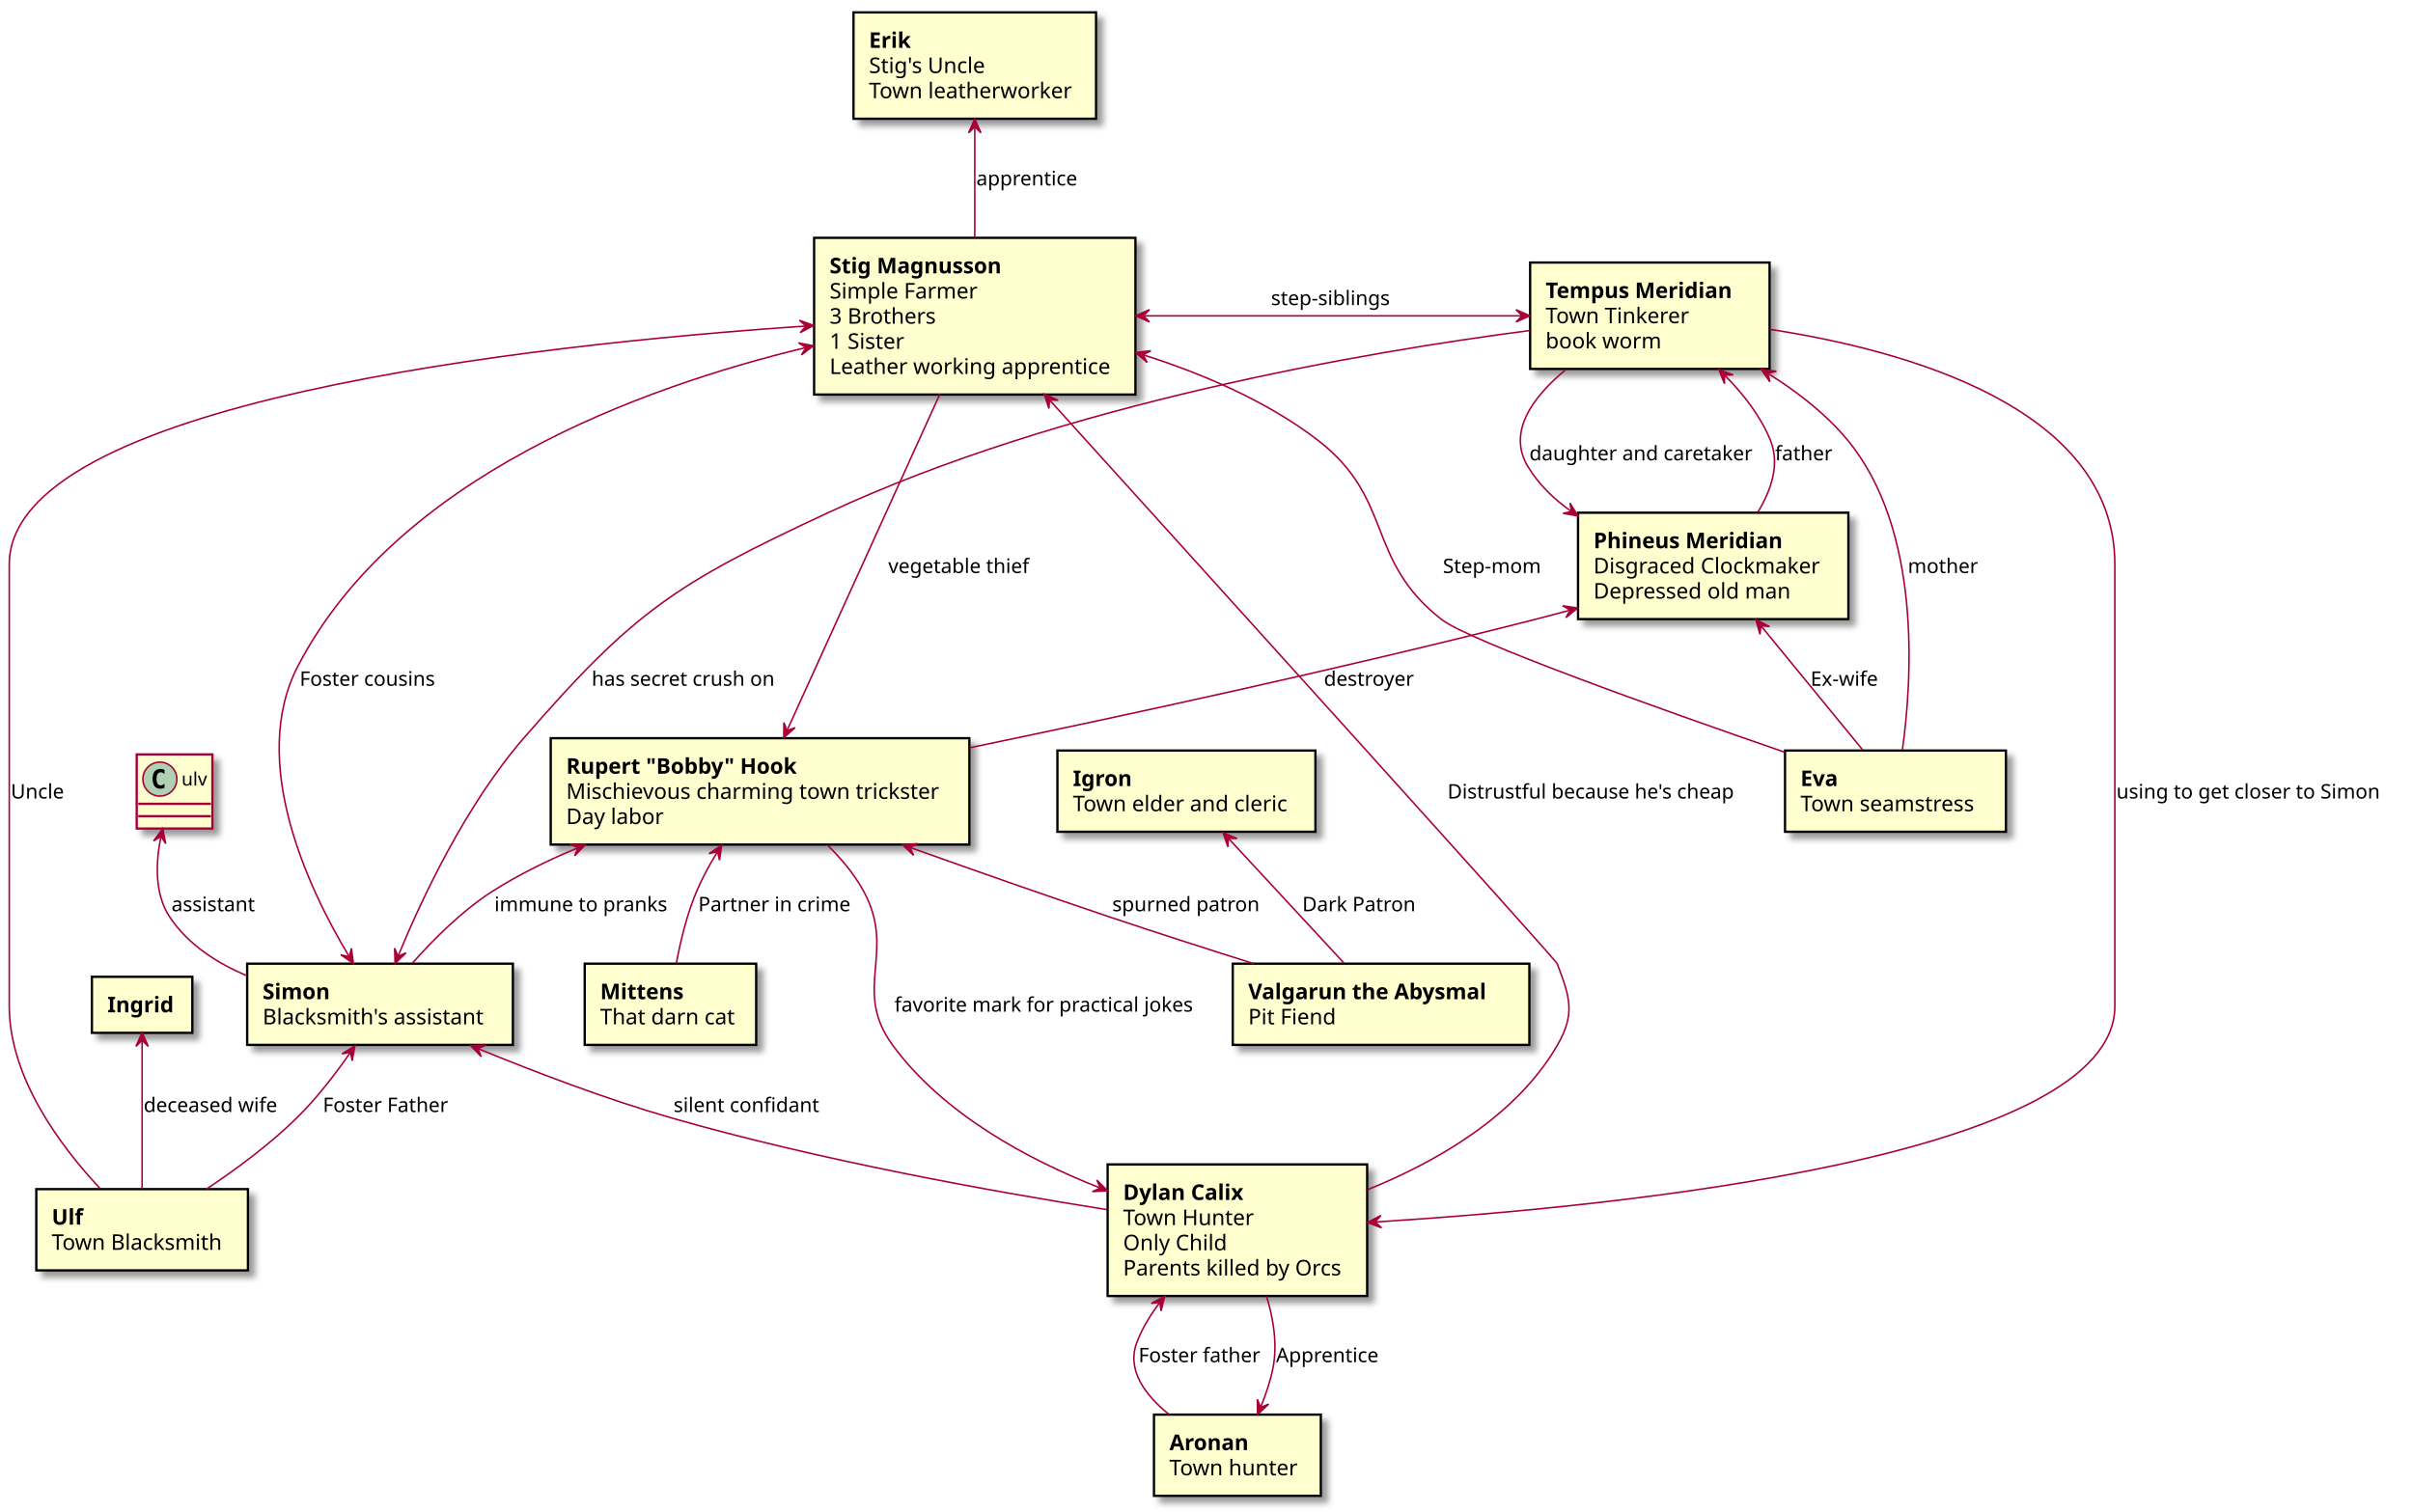
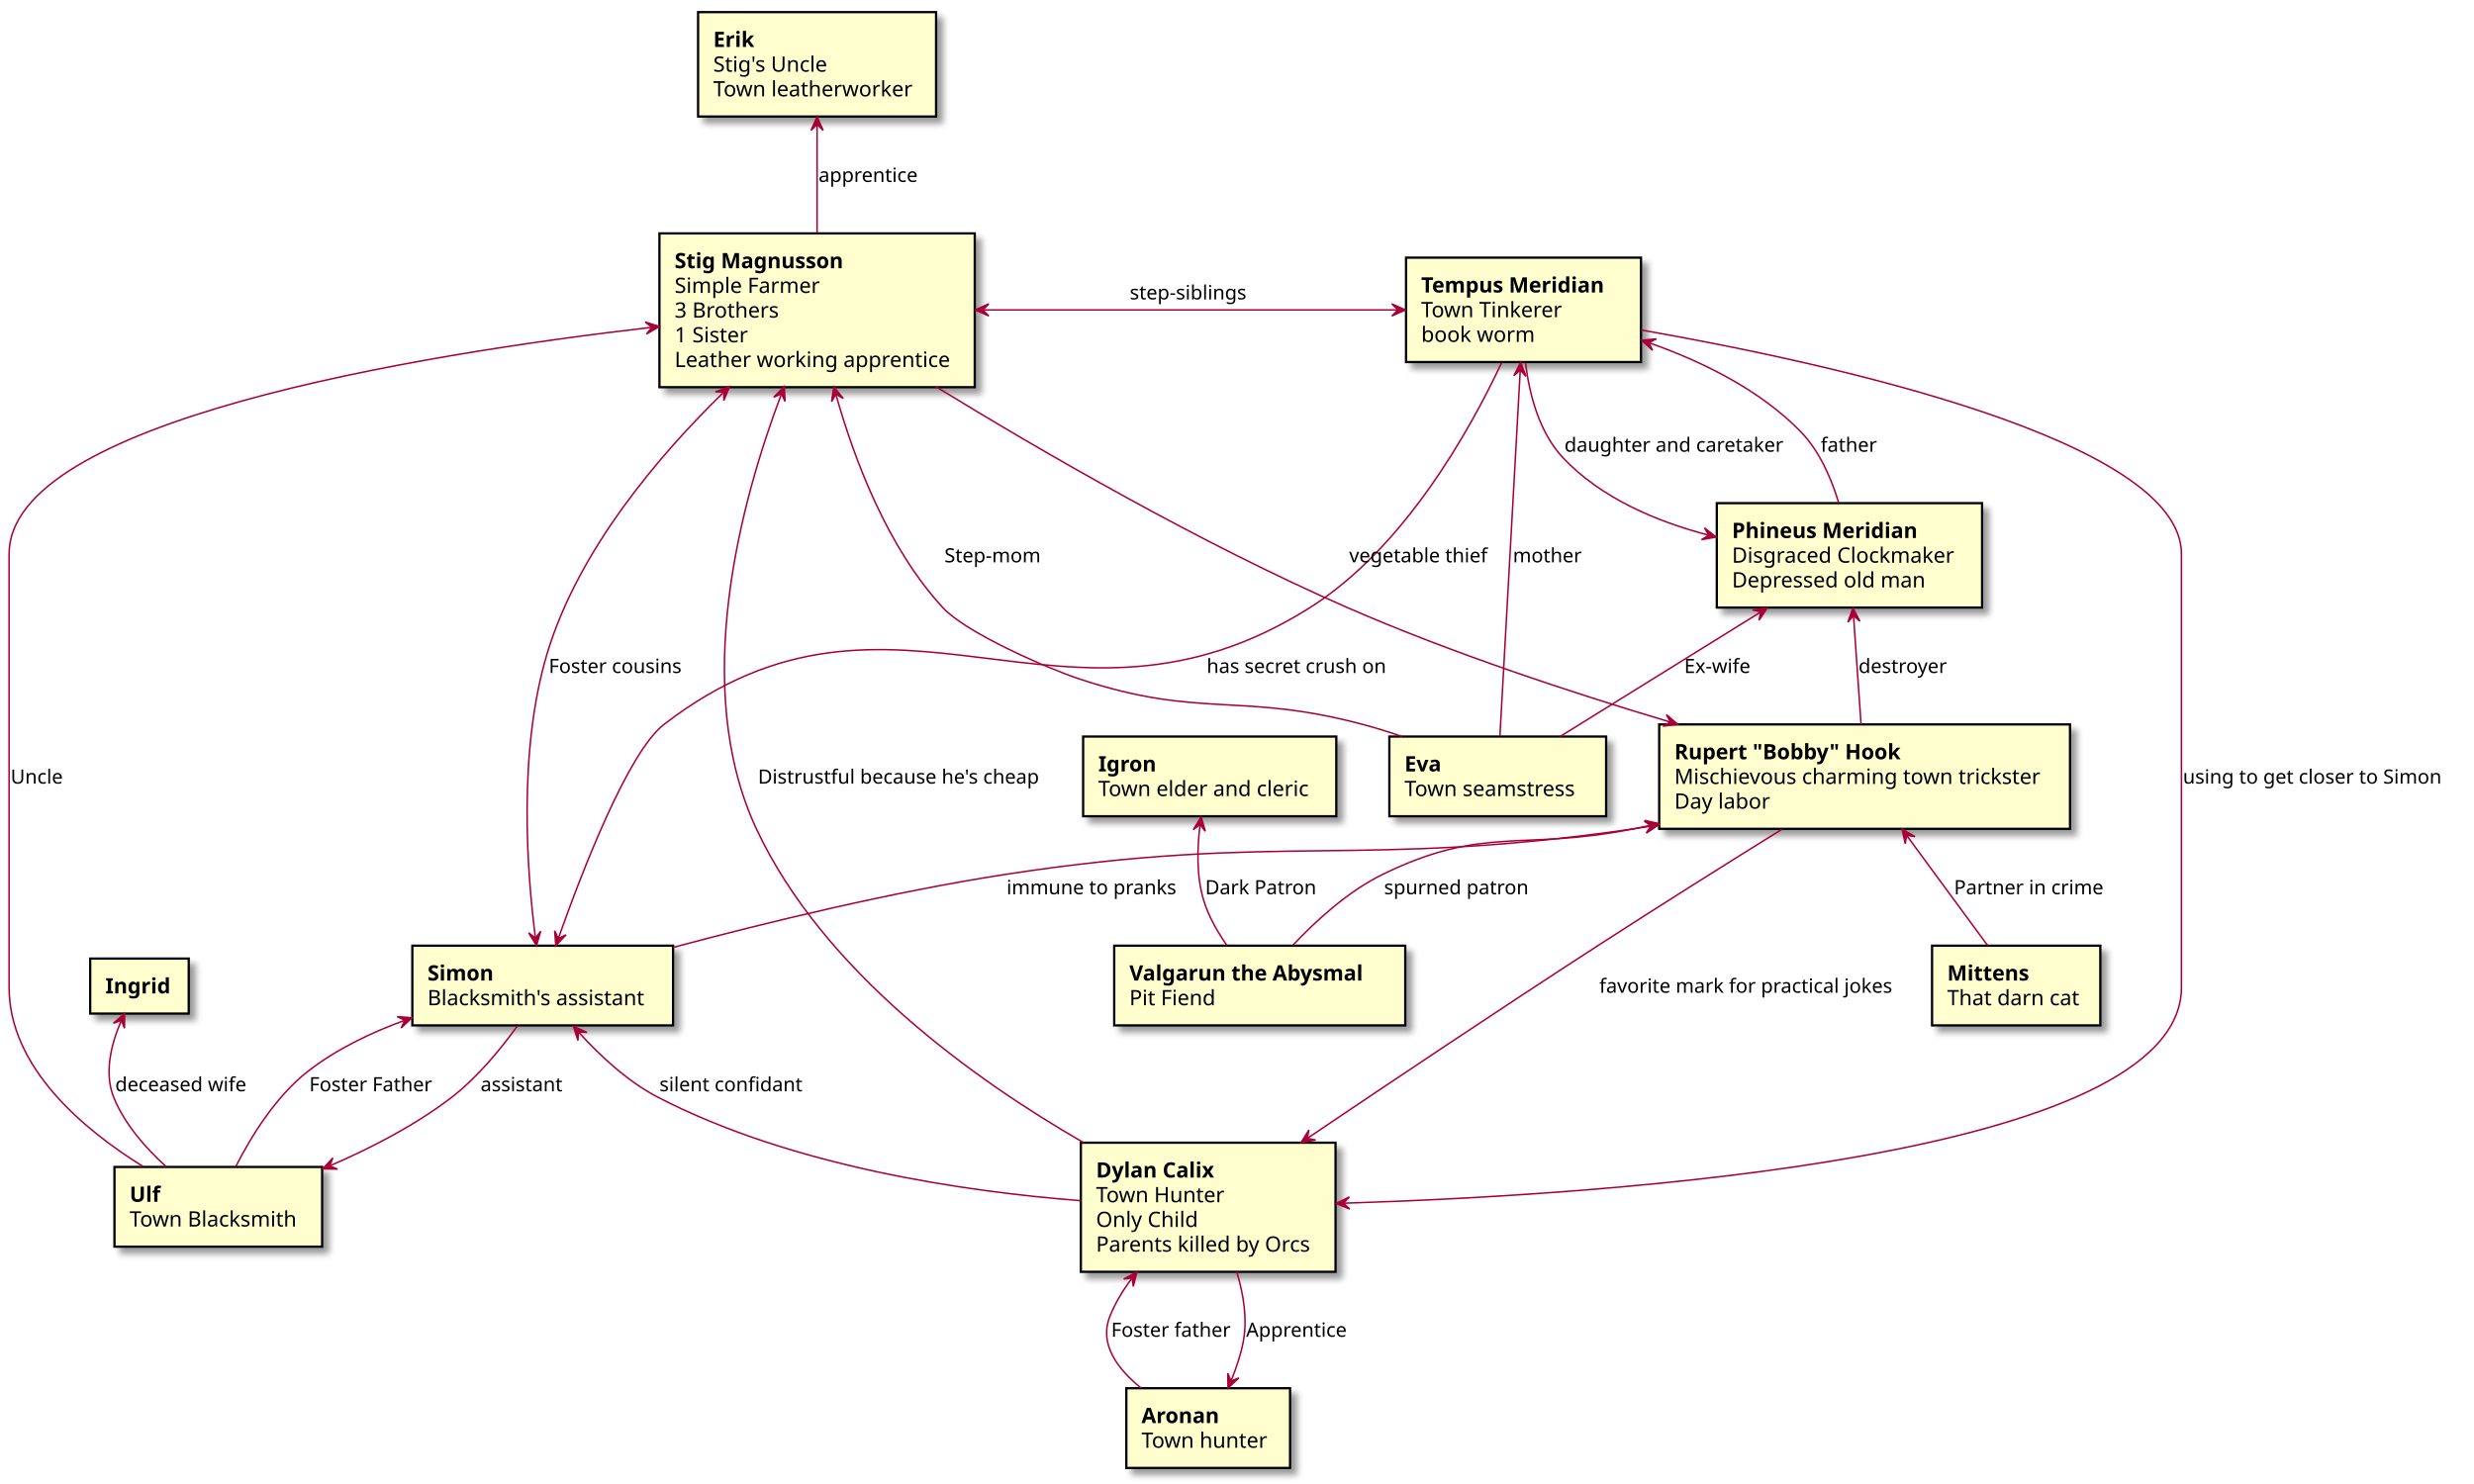
- <svg xmlns="http://www.w3.org/2000/svg" contentScriptType="application/ecmascript" contentStyleType="text/css" height="979px" preserveAspectRatio="none" style="width:1562px;height:979px;" version="1.1" viewBox="0 0 1562 979" width="1562px" zoomAndPan="magnify">
+ <svg xmlns="http://www.w3.org/2000/svg" contentScriptType="application/ecmascript" contentStyleType="text/css" height="979px" preserveAspectRatio="none" style="width:1632px;height:979px;" version="1.1" viewBox="0 0 1632 979" width="1632px" zoomAndPan="magnify">
  <defs>
-     <filter height="300%" id="f1grgkaiyxh1zf" width="300%" x="-1" y="-1">
+     <filter height="300%" id="f19bdcbiy6dqqt" width="300%" x="-1" y="-1">
      <feGaussianBlur result="blurOut" stdDeviation="2.0" />
      <feColorMatrix in="blurOut" result="blurOut2" type="matrix" values="0 0 0 0 0 0 0 0 0 0 0 0 0 0 0 0 0 0 .4 0" />
      <feOffset dx="4.0" dy="4.0" in="blurOut2" result="blurOut3" />
      <feBlend in="SourceGraphic" in2="blurOut3" mode="normal" />
    </filter>
  </defs>
  <g>
-     <rect fill="#FEFECE" filter="url(#f1grgkaiyxh1zf)" height="101.484" style="stroke: #000000; stroke-width: 1.5;" width="208" x="527" y="154" />
-     <text fill="#000000" font-family="sans-serif" font-size="14" font-weight="bold" lengthAdjust="spacingAndGlyphs" textLength="125" x="537" y="176.995">Stig Magnusson</text>
-     <text fill="#000000" font-family="sans-serif" font-size="14" lengthAdjust="spacingAndGlyphs" textLength="98" x="537" y="193.292">Simple Farmer</text>
-     <text fill="#000000" font-family="sans-serif" font-size="14" lengthAdjust="spacingAndGlyphs" textLength="73" x="537" y="209.589">3 Brothers</text>
-     <text fill="#000000" font-family="sans-serif" font-size="14" lengthAdjust="spacingAndGlyphs" textLength="52" x="537" y="225.886">1 Sister</text>
-     <text fill="#000000" font-family="sans-serif" font-size="14" lengthAdjust="spacingAndGlyphs" textLength="188" x="537" y="242.183">Leather working apprentice</text>
-     <rect fill="#FEFECE" filter="url(#f1grgkaiyxh1zf)" height="68.891" style="stroke: #000000; stroke-width: 1.5;" width="157" x="552.5" y="8" />
-     <text fill="#000000" font-family="sans-serif" font-size="14" font-weight="bold" lengthAdjust="spacingAndGlyphs" textLength="29" x="562.5" y="30.995">Erik</text>
-     <text fill="#000000" font-family="sans-serif" font-size="14" lengthAdjust="spacingAndGlyphs" textLength="80" x="562.5" y="47.292">Stig's Uncle</text>
-     <text fill="#000000" font-family="sans-serif" font-size="14" lengthAdjust="spacingAndGlyphs" textLength="137" x="562.5" y="63.589">Town leatherworker</text>
-     <rect fill="#FEFECE" filter="url(#f1grgkaiyxh1zf)" height="68.891" style="stroke: #000000; stroke-width: 1.5;" width="155" x="990.5" y="170" />
-     <text fill="#000000" font-family="sans-serif" font-size="14" font-weight="bold" lengthAdjust="spacingAndGlyphs" textLength="135" x="1000.5" y="192.995">Tempus Meridian</text>
-     <text fill="#000000" font-family="sans-serif" font-size="14" lengthAdjust="spacingAndGlyphs" textLength="99" x="1000.5" y="209.292">Town Tinkerer</text>
-     <text fill="#000000" font-family="sans-serif" font-size="14" lengthAdjust="spacingAndGlyphs" textLength="77" x="1000.5" y="225.589">book worm</text>
-     <rect fill="#FEFECE" filter="url(#f1grgkaiyxh1zf)" height="68.891" style="stroke: #000000; stroke-width: 1.5;" width="175" x="1021.5" y="332" />
-     <text fill="#000000" font-family="sans-serif" font-size="14" font-weight="bold" lengthAdjust="spacingAndGlyphs" textLength="135" x="1031.5" y="354.995">Phineus Meridian</text>
-     <text fill="#000000" font-family="sans-serif" font-size="14" lengthAdjust="spacingAndGlyphs" textLength="155" x="1031.5" y="371.292">Disgraced Clockmaker</text>
-     <text fill="#000000" font-family="sans-serif" font-size="14" lengthAdjust="spacingAndGlyphs" textLength="136" x="1031.5" y="387.589">Depressed old man</text>
-     <rect fill="#FEFECE" filter="url(#f1grgkaiyxh1zf)" height="52.594" style="stroke: #000000; stroke-width: 1.5;" width="143" x="1155.5" y="486" />
-     <text fill="#000000" font-family="sans-serif" font-size="14" font-weight="bold" lengthAdjust="spacingAndGlyphs" textLength="27" x="1165.5" y="508.995">Eva</text>
-     <text fill="#000000" font-family="sans-serif" font-size="14" lengthAdjust="spacingAndGlyphs" textLength="123" x="1165.5" y="525.292">Town seamstress</text>
-     <rect fill="#FEFECE" filter="url(#f1grgkaiyxh1zf)" height="85.188" style="stroke: #000000; stroke-width: 1.5;" width="168" x="717" y="754" />
-     <text fill="#000000" font-family="sans-serif" font-size="14" font-weight="bold" lengthAdjust="spacingAndGlyphs" textLength="85" x="727" y="776.995">Dylan Calix</text>
-     <text fill="#000000" font-family="sans-serif" font-size="14" lengthAdjust="spacingAndGlyphs" textLength="89" x="727" y="793.292">Town Hunter</text>
-     <text fill="#000000" font-family="sans-serif" font-size="14" lengthAdjust="spacingAndGlyphs" textLength="68" x="727" y="809.589">Only Child</text>
-     <text fill="#000000" font-family="sans-serif" font-size="14" lengthAdjust="spacingAndGlyphs" textLength="148" x="727" y="825.886">Parents killed by Orcs</text>
-     <rect fill="#FEFECE" filter="url(#f1grgkaiyxh1zf)" height="52.594" style="stroke: #000000; stroke-width: 1.5;" width="108" x="747" y="916" />
-     <text fill="#000000" font-family="sans-serif" font-size="14" font-weight="bold" lengthAdjust="spacingAndGlyphs" textLength="57" x="757" y="938.995">Aronan</text>
-     <text fill="#000000" font-family="sans-serif" font-size="14" lengthAdjust="spacingAndGlyphs" textLength="88" x="757" y="955.292">Town hunter</text>
-     <rect fill="#FEFECE" filter="url(#f1grgkaiyxh1zf)" height="52.594" style="stroke: #000000; stroke-width: 1.5;" width="172" x="160" y="624" />
-     <text fill="#000000" font-family="sans-serif" font-size="14" font-weight="bold" lengthAdjust="spacingAndGlyphs" textLength="48" x="170" y="646.995">Simon</text>
-     <text fill="#000000" font-family="sans-serif" font-size="14" lengthAdjust="spacingAndGlyphs" textLength="152" x="170" y="663.292">Blacksmith's assistant</text>
-     <rect fill="#FEFECE" filter="url(#f1grgkaiyxh1zf)" height="52.594" style="stroke: #000000; stroke-width: 1.5;" width="137" x="23.5" y="770" />
-     <text fill="#000000" font-family="sans-serif" font-size="14" font-weight="bold" lengthAdjust="spacingAndGlyphs" textLength="21" x="33.5" y="792.995">Ulf</text>
-     <text fill="#000000" font-family="sans-serif" font-size="14" lengthAdjust="spacingAndGlyphs" textLength="117" x="33.5" y="809.292">Town Blacksmith</text>
-     <rect fill="#FEFECE" filter="url(#f1grgkaiyxh1zf)" height="68.891" style="stroke: #000000; stroke-width: 1.5;" width="271" x="356.5" y="478" />
-     <text fill="#000000" font-family="sans-serif" font-size="14" font-weight="bold" lengthAdjust="spacingAndGlyphs" textLength="166" x="366.5" y="500.995">Rupert "Bobby" Hook</text>
-     <text fill="#000000" font-family="sans-serif" font-size="14" lengthAdjust="spacingAndGlyphs" textLength="251" x="366.5" y="517.292">Mischievous charming town trickster</text>
-     <text fill="#000000" font-family="sans-serif" font-size="14" lengthAdjust="spacingAndGlyphs" textLength="64" x="366.5" y="533.589">Day labor</text>
-     <rect fill="#FEFECE" filter="url(#f1grgkaiyxh1zf)" height="52.594" style="stroke: #000000; stroke-width: 1.5;" width="111" x="378.5" y="624" />
-     <text fill="#000000" font-family="sans-serif" font-size="14" font-weight="bold" lengthAdjust="spacingAndGlyphs" textLength="58" x="388.5" y="646.995">Mittens</text>
-     <text fill="#000000" font-family="sans-serif" font-size="14" lengthAdjust="spacingAndGlyphs" textLength="91" x="388.5" y="663.292">That darn cat</text>
-     <rect fill="#FEFECE" filter="url(#f1grgkaiyxh1zf)" height="52.594" style="stroke: #000000; stroke-width: 1.5;" width="167" x="684.5" y="486" />
-     <text fill="#000000" font-family="sans-serif" font-size="14" font-weight="bold" lengthAdjust="spacingAndGlyphs" textLength="41" x="694.5" y="508.995">Igron</text>
-     <text fill="#000000" font-family="sans-serif" font-size="14" lengthAdjust="spacingAndGlyphs" textLength="147" x="694.5" y="525.292">Town elder and cleric</text>
-     <rect fill="#FEFECE" filter="url(#f1grgkaiyxh1zf)" height="36.297" style="stroke: #000000; stroke-width: 1.5;" width="65" x="59.5" y="632.5" />
+     <rect fill="#FEFECE" filter="url(#f19bdcbiy6dqqt)" height="101.484" style="stroke: #000000; stroke-width: 1.5;" width="208" x="435" y="154" />
+     <text fill="#000000" font-family="sans-serif" font-size="14" font-weight="bold" lengthAdjust="spacingAndGlyphs" textLength="125" x="445" y="176.995">Stig Magnusson</text>
+     <text fill="#000000" font-family="sans-serif" font-size="14" lengthAdjust="spacingAndGlyphs" textLength="98" x="445" y="193.292">Simple Farmer</text>
+     <text fill="#000000" font-family="sans-serif" font-size="14" lengthAdjust="spacingAndGlyphs" textLength="73" x="445" y="209.589">3 Brothers</text>
+     <text fill="#000000" font-family="sans-serif" font-size="14" lengthAdjust="spacingAndGlyphs" textLength="52" x="445" y="225.886">1 Sister</text>
+     <text fill="#000000" font-family="sans-serif" font-size="14" lengthAdjust="spacingAndGlyphs" textLength="188" x="445" y="242.183">Leather working apprentice</text>
+     <rect fill="#FEFECE" filter="url(#f19bdcbiy6dqqt)" height="68.891" style="stroke: #000000; stroke-width: 1.5;" width="157" x="460.5" y="8" />
+     <text fill="#000000" font-family="sans-serif" font-size="14" font-weight="bold" lengthAdjust="spacingAndGlyphs" textLength="29" x="470.5" y="30.995">Erik</text>
+     <text fill="#000000" font-family="sans-serif" font-size="14" lengthAdjust="spacingAndGlyphs" textLength="80" x="470.5" y="47.292">Stig's Uncle</text>
+     <text fill="#000000" font-family="sans-serif" font-size="14" lengthAdjust="spacingAndGlyphs" textLength="137" x="470.5" y="63.589">Town leatherworker</text>
+     <rect fill="#FEFECE" filter="url(#f19bdcbiy6dqqt)" height="68.891" style="stroke: #000000; stroke-width: 1.5;" width="155" x="927.5" y="170" />
+     <text fill="#000000" font-family="sans-serif" font-size="14" font-weight="bold" lengthAdjust="spacingAndGlyphs" textLength="135" x="937.5" y="192.995">Tempus Meridian</text>
+     <text fill="#000000" font-family="sans-serif" font-size="14" lengthAdjust="spacingAndGlyphs" textLength="99" x="937.5" y="209.292">Town Tinkerer</text>
+     <text fill="#000000" font-family="sans-serif" font-size="14" lengthAdjust="spacingAndGlyphs" textLength="77" x="937.5" y="225.589">book worm</text>
+     <rect fill="#FEFECE" filter="url(#f19bdcbiy6dqqt)" height="68.891" style="stroke: #000000; stroke-width: 1.5;" width="175" x="1132.5" y="332" />
+     <text fill="#000000" font-family="sans-serif" font-size="14" font-weight="bold" lengthAdjust="spacingAndGlyphs" textLength="135" x="1142.5" y="354.995">Phineus Meridian</text>
+     <text fill="#000000" font-family="sans-serif" font-size="14" lengthAdjust="spacingAndGlyphs" textLength="155" x="1142.5" y="371.292">Disgraced Clockmaker</text>
+     <text fill="#000000" font-family="sans-serif" font-size="14" lengthAdjust="spacingAndGlyphs" textLength="136" x="1142.5" y="387.589">Depressed old man</text>
+     <rect fill="#FEFECE" filter="url(#f19bdcbiy6dqqt)" height="52.594" style="stroke: #000000; stroke-width: 1.5;" width="143" x="916.5" y="486" />
+     <text fill="#000000" font-family="sans-serif" font-size="14" font-weight="bold" lengthAdjust="spacingAndGlyphs" textLength="27" x="926.5" y="508.995">Eva</text>
+     <text fill="#000000" font-family="sans-serif" font-size="14" lengthAdjust="spacingAndGlyphs" textLength="123" x="926.5" y="525.292">Town seamstress</text>
+     <rect fill="#FEFECE" filter="url(#f19bdcbiy6dqqt)" height="85.188" style="stroke: #000000; stroke-width: 1.5;" width="168" x="713" y="754" />
+     <text fill="#000000" font-family="sans-serif" font-size="14" font-weight="bold" lengthAdjust="spacingAndGlyphs" textLength="85" x="723" y="776.995">Dylan Calix</text>
+     <text fill="#000000" font-family="sans-serif" font-size="14" lengthAdjust="spacingAndGlyphs" textLength="89" x="723" y="793.292">Town Hunter</text>
+     <text fill="#000000" font-family="sans-serif" font-size="14" lengthAdjust="spacingAndGlyphs" textLength="68" x="723" y="809.589">Only Child</text>
+     <text fill="#000000" font-family="sans-serif" font-size="14" lengthAdjust="spacingAndGlyphs" textLength="148" x="723" y="825.886">Parents killed by Orcs</text>
+     <rect fill="#FEFECE" filter="url(#f19bdcbiy6dqqt)" height="52.594" style="stroke: #000000; stroke-width: 1.5;" width="108" x="743" y="916" />
+     <text fill="#000000" font-family="sans-serif" font-size="14" font-weight="bold" lengthAdjust="spacingAndGlyphs" textLength="57" x="753" y="938.995">Aronan</text>
+     <text fill="#000000" font-family="sans-serif" font-size="14" lengthAdjust="spacingAndGlyphs" textLength="88" x="753" y="955.292">Town hunter</text>
+     <rect fill="#FEFECE" filter="url(#f19bdcbiy6dqqt)" height="52.594" style="stroke: #000000; stroke-width: 1.5;" width="172" x="272" y="624" />
+     <text fill="#000000" font-family="sans-serif" font-size="14" font-weight="bold" lengthAdjust="spacingAndGlyphs" textLength="48" x="282" y="646.995">Simon</text>
+     <text fill="#000000" font-family="sans-serif" font-size="14" lengthAdjust="spacingAndGlyphs" textLength="152" x="282" y="663.292">Blacksmith's assistant</text>
+     <rect fill="#FEFECE" filter="url(#f19bdcbiy6dqqt)" height="52.594" style="stroke: #000000; stroke-width: 1.5;" width="137" x="75.5" y="770" />
+     <text fill="#000000" font-family="sans-serif" font-size="14" font-weight="bold" lengthAdjust="spacingAndGlyphs" textLength="21" x="85.5" y="792.995">Ulf</text>
+     <text fill="#000000" font-family="sans-serif" font-size="14" lengthAdjust="spacingAndGlyphs" textLength="117" x="85.5" y="809.292">Town Blacksmith</text>
+     <rect fill="#FEFECE" filter="url(#f19bdcbiy6dqqt)" height="68.891" style="stroke: #000000; stroke-width: 1.5;" width="271" x="1094.5" y="478" />
+     <text fill="#000000" font-family="sans-serif" font-size="14" font-weight="bold" lengthAdjust="spacingAndGlyphs" textLength="166" x="1104.5" y="500.995">Rupert "Bobby" Hook</text>
+     <text fill="#000000" font-family="sans-serif" font-size="14" lengthAdjust="spacingAndGlyphs" textLength="251" x="1104.5" y="517.292">Mischievous charming town trickster</text>
+     <text fill="#000000" font-family="sans-serif" font-size="14" lengthAdjust="spacingAndGlyphs" textLength="64" x="1104.5" y="533.589">Day labor</text>
+     <rect fill="#FEFECE" filter="url(#f19bdcbiy6dqqt)" height="52.594" style="stroke: #000000; stroke-width: 1.5;" width="111" x="1274.5" y="624" />
+     <text fill="#000000" font-family="sans-serif" font-size="14" font-weight="bold" lengthAdjust="spacingAndGlyphs" textLength="58" x="1284.5" y="646.995">Mittens</text>
+     <text fill="#000000" font-family="sans-serif" font-size="14" lengthAdjust="spacingAndGlyphs" textLength="91" x="1284.5" y="663.292">That darn cat</text>
+     <rect fill="#FEFECE" filter="url(#f19bdcbiy6dqqt)" height="52.594" style="stroke: #000000; stroke-width: 1.5;" width="167" x="714.5" y="486" />
+     <text fill="#000000" font-family="sans-serif" font-size="14" font-weight="bold" lengthAdjust="spacingAndGlyphs" textLength="41" x="724.5" y="508.995">Igron</text>
+     <text fill="#000000" font-family="sans-serif" font-size="14" lengthAdjust="spacingAndGlyphs" textLength="147" x="724.5" y="525.292">Town elder and cleric</text>
+     <rect fill="#FEFECE" filter="url(#f19bdcbiy6dqqt)" height="36.297" style="stroke: #000000; stroke-width: 1.5;" width="65" x="59.5" y="632.5" />
    <text fill="#000000" font-family="sans-serif" font-size="14" font-weight="bold" lengthAdjust="spacingAndGlyphs" textLength="45" x="69.5" y="655.495">Ingrid</text>
-     <rect fill="#FEFECE" filter="url(#f1grgkaiyxh1zf)" height="52.594" style="stroke: #000000; stroke-width: 1.5;" width="192" x="798" y="624" />
-     <text fill="#000000" font-family="sans-serif" font-size="14" font-weight="bold" lengthAdjust="spacingAndGlyphs" textLength="172" x="808" y="646.995">Valgarun the Abysmal</text>
-     <text fill="#000000" font-family="sans-serif" font-size="14" lengthAdjust="spacingAndGlyphs" textLength="59" x="808" y="663.292">Pit Fiend</text>
-     <rect fill="#FEFECE" filter="url(#f1grgkaiyxh1zf)" height="48" id="ulv" style="stroke: #A80036; stroke-width: 1.5;" width="49" x="88.5" y="488.5" />
-     <ellipse cx="103.5" cy="504.5" fill="#ADD1B2" rx="11" ry="11" style="stroke: #A80036; stroke-width: 1.0;" />
-     <path d="M106.469,510.141 Q105.891,510.438 105.25,510.578 Q104.609,510.734 103.906,510.734 Q101.406,510.734 100.078,509.094 Q98.766,507.438 98.766,504.312 Q98.766,501.188 100.078,499.531 Q101.406,497.875 103.906,497.875 Q104.609,497.875 105.25,498.031 Q105.906,498.188 106.469,498.484 L106.469,501.203 Q105.844,500.625 105.25,500.359 Q104.656,500.078 104.031,500.078 Q102.688,500.078 102,501.156 Q101.312,502.219 101.312,504.312 Q101.312,506.406 102,507.484 Q102.688,508.547 104.031,508.547 Q104.656,508.547 105.25,508.281 Q105.844,508 106.469,507.422 L106.469,510.141 Z " />
-     <text fill="#000000" font-family="sans-serif" font-size="12" lengthAdjust="spacingAndGlyphs" textLength="17" x="117.5" y="508.654">ulv</text>
-     <line style="stroke: #A80036; stroke-width: 1.5;" x1="89.5" x2="136.5" y1="520.5" y2="520.5" />
-     <line style="stroke: #A80036; stroke-width: 1.5;" x1="89.5" x2="136.5" y1="528.5" y2="528.5" />
-     <path d="M589.11,548.75 C629.22,563.09 676.24,579.64 719,594 C749.06,604.09 782.19,614.73 811.47,623.95 " fill="none" id="james&lt;-valgarun" style="stroke: #A80036; stroke-width: 1.0;" />
-     <polygon fill="#A80036" points="584.25,547.01,591.371,553.814,588.956,548.698,594.072,546.283,584.25,547.01" style="stroke: #A80036; stroke-width: 1.0;" />
-     <text fill="#000000" font-family="sans-serif" font-size="13" lengthAdjust="spacingAndGlyphs" textLength="98" x="720" y="590.067">spurned patron</text>
-     <path d="M795.19,542.85 C817.45,566.87 848.63,600.53 869.98,623.57 " fill="none" id="igron&lt;-valgarun" style="stroke: #A80036; stroke-width: 1.0;" />
-     <polygon fill="#A80036" points="791.7,539.08,794.88,548.401,795.097,542.749,800.75,542.966,791.7,539.08" style="stroke: #A80036; stroke-width: 1.0;" />
-     <text fill="#000000" font-family="sans-serif" font-size="13" lengthAdjust="spacingAndGlyphs" textLength="76" x="843" y="590.067">Dark Patron</text>
-     <path d="M92,673.86 C92,699.86 92,742.67 92,769.95 " fill="none" id="ingrid&lt;-ulf" style="stroke: #A80036; stroke-width: 1.0;" />
-     <polygon fill="#A80036" points="92,668.58,88,677.58,92,673.58,96,677.58,92,668.58" style="stroke: #A80036; stroke-width: 1.0;" />
-     <text fill="#000000" font-family="sans-serif" font-size="13" lengthAdjust="spacingAndGlyphs" textLength="90" x="93" y="720.067">deceased wife</text>
-     <path d="M1017.28,331.27 C1006.03,323.34 996.04,313.69 989,302 C975.54,279.65 992.26,256.96 1013.72,239.2 " fill="none" id="phineus&lt;-rob" style="stroke: #A80036; stroke-width: 1.0;" />
-     <polygon fill="#A80036" points="1021.48,334.12,1016.277,325.758,1017.342,331.313,1011.786,332.379,1021.48,334.12" style="stroke: #A80036; stroke-width: 1.0;" />
-     <text fill="#000000" font-family="sans-serif" font-size="13" lengthAdjust="spacingAndGlyphs" textLength="151" x="990" y="298.067">daughter and caretaker</text>
-     <path d="M1116.41,242.96 C1128.36,254.96 1139.57,269.27 1146,285 C1152.34,300.52 1146.58,317.42 1137.86,331.71 " fill="none" id="rob&lt;-phineus" style="stroke: #A80036; stroke-width: 1.0;" />
-     <polygon fill="#A80036" points="1112.68,239.32,1116.308,248.476,1116.251,242.82,1121.908,242.762,1112.68,239.32" style="stroke: #A80036; stroke-width: 1.0;" />
-     <text fill="#000000" font-family="sans-serif" font-size="13" lengthAdjust="spacingAndGlyphs" textLength="38" x="1149" y="298.067">father</text>
-     <path d="M1139.94,405.26 C1160.67,430.55 1187.43,463.21 1205.77,485.6 " fill="none" id="phineus&lt;-eva" style="stroke: #A80036; stroke-width: 1.0;" />
-     <polygon fill="#A80036" points="1136.67,401.26,1139.279,410.757,1139.839,405.128,1145.468,405.687,1136.67,401.26" style="stroke: #A80036; stroke-width: 1.0;" />
-     <text fill="#000000" font-family="sans-serif" font-size="13" lengthAdjust="spacingAndGlyphs" textLength="44" x="1172" y="444.067">Ex-wife</text>
-     <path d="M740.32,229.85 C778.58,242.03 820.15,259.75 853,285 C902.65,323.17 883.65,362.44 933,401 C951.21,415.23 1074.19,459.06 1155.22,487.05 " fill="none" id="clem&lt;-eva" style="stroke: #A80036; stroke-width: 1.0;" />
-     <polygon fill="#A80036" points="735.18,228.24,742.566,234.755,739.95,229.739,744.965,227.123,735.18,228.24" style="stroke: #A80036; stroke-width: 1.0;" />
-     <text fill="#000000" font-family="sans-serif" font-size="13" lengthAdjust="spacingAndGlyphs" textLength="69" x="934" y="371.067">Step-mom</text>
-     <path d="M1016.1,395.14 C1008.64,397.18 1001.2,399.16 994,401 C870.68,432.5 728.95,463.2 627.61,484.21 " fill="none" id="phineus&lt;-james" style="stroke: #A80036; stroke-width: 1.0;" />
-     <polygon fill="#A80036" points="1021.26,393.71,1011.521,392.241,1016.439,395.036,1013.644,399.954,1021.26,393.71" style="stroke: #A80036; stroke-width: 1.0;" />
-     <text fill="#000000" font-family="sans-serif" font-size="13" lengthAdjust="spacingAndGlyphs" textLength="61" x="857" y="444.067">destroyer</text>
-     <path d="M740.21,204.5 C816.06,204.5 915.57,204.5 984.97,204.5 " fill="none" id="clem-rob" style="stroke: #A80036; stroke-width: 1.0;" />
-     <polygon fill="#A80036" points="990.33,204.5,981.33,200.5,985.33,204.5,981.33,208.5,990.33,204.5" style="stroke: #A80036; stroke-width: 1.0;" />
-     <polygon fill="#A80036" points="735.12,204.5,744.12,208.5,740.12,204.5,744.12,200.5,735.12,204.5" style="stroke: #A80036; stroke-width: 1.0;" />
-     <text fill="#000000" font-family="sans-serif" font-size="13" lengthAdjust="spacingAndGlyphs" textLength="80" x="822.75" y="197.567">step-siblings</text>
-     <path d="M257.69,619.08 C272.67,582.75 301.28,521.45 339,478 C410.44,395.71 437.2,377.99 536,332 C688.13,261.19 883.79,227.86 990.35,214.01 " fill="none" id="martin&lt;-rob" style="stroke: #A80036; stroke-width: 1.0;" />
-     <polygon fill="#A80036" points="255.75,623.82,262.85,616.994,257.637,619.189,255.441,613.976,255.75,623.82" style="stroke: #A80036; stroke-width: 1.0;" />
-     <text fill="#000000" font-family="sans-serif" font-size="13" lengthAdjust="spacingAndGlyphs" textLength="126" x="383" y="444.067">has secret crush on</text>
-     <path d="M890.27,791.28 C1050.19,781.26 1369,749.06 1369,651.5 C1369,365.5 1369,365.5 1369,365.5 C1369,264.3 1234.7,226.91 1145.51,213.23 " fill="none" id="dave&lt;-rob" style="stroke: #A80036; stroke-width: 1.0;" />
-     <polygon fill="#A80036" points="885.12,791.6,894.343,795.054,890.111,791.301,893.864,787.068,885.12,791.6" style="stroke: #A80036; stroke-width: 1.0;" />
-     <text fill="#000000" font-family="sans-serif" font-size="13" lengthAdjust="spacingAndGlyphs" textLength="180" x="1370" y="517.067">using to get closer to Simon</text>
-     <path d="M1144.35,241.74 C1163.15,253.47 1181.91,267.94 1196,285 C1244.02,343.14 1237.84,439.74 1231.46,485.69 " fill="none" id="rob&lt;-eva" style="stroke: #A80036; stroke-width: 1.0;" />
-     <polygon fill="#A80036" points="1140.08,239.13,1145.668,247.24,1144.345,241.74,1149.844,240.417,1140.08,239.13" style="stroke: #A80036; stroke-width: 1.0;" />
-     <text fill="#000000" font-family="sans-serif" font-size="13" lengthAdjust="spacingAndGlyphs" textLength="47" x="1235" y="371.067">mother</text>
-     <path d="M750.6,843.62 C744.65,851.48 739.47,860.02 736,869 C729.05,886.97 741.18,903.32 756.77,915.92 " fill="none" id="dave&lt;-aronan" style="stroke: #A80036; stroke-width: 1.0;" />
-     <polygon fill="#A80036" points="753.98,839.33,745.275,843.937,750.891,843.262,751.566,848.879,753.98,839.33" style="stroke: #A80036; stroke-width: 1.0;" />
-     <text fill="#000000" font-family="sans-serif" font-size="13" lengthAdjust="spacingAndGlyphs" textLength="82" x="737" y="882.067">Foster father</text>
-     <path d="M816.12,911.06 C819.37,903.09 822.33,894.39 824,886 C827.07,870.59 824.32,853.86 819.8,839.14 " fill="none" id="aronan&lt;-dave" style="stroke: #A80036; stroke-width: 1.0;" />
-     <polygon fill="#A80036" points="814.07,915.91,821.267,909.186,816.022,911.307,813.902,906.063,814.07,915.91" style="stroke: #A80036; stroke-width: 1.0;" />
-     <text fill="#000000" font-family="sans-serif" font-size="13" lengthAdjust="spacingAndGlyphs" textLength="69" x="826" y="882.067">Apprentice</text>
-     <path d="M679.51,259.1 C781.08,371.37 1006.91,621.17 1008,624 C1016.44,645.99 1019.82,656.62 1008,677 C981.52,722.68 930.07,752.25 885.09,770.43 " fill="none" id="clem&lt;-dave" style="stroke: #A80036; stroke-width: 1.0;" />
-     <polygon fill="#A80036" points="675.95,255.17,679.017,264.529,679.303,258.879,684.952,259.165,675.95,255.17" style="stroke: #A80036; stroke-width: 1.0;" />
-     <text fill="#000000" font-family="sans-serif" font-size="13" lengthAdjust="spacingAndGlyphs" textLength="196" x="937" y="517.067">Distrustful because he's cheap</text>
-     <path d="M104.2,541.65 C100.8,558.23 99.82,578.85 110,594 C121.81,611.57 140.25,623.58 159.79,631.79 " fill="none" id="ulv&lt;-martin" style="stroke: #A80036; stroke-width: 1.0;" />
-     <polygon fill="#A80036" points="105.33,536.64,99.446,544.538,104.229,541.517,107.249,546.3,105.33,536.64" style="stroke: #A80036; stroke-width: 1.0;" />
-     <text fill="#000000" font-family="sans-serif" font-size="13" lengthAdjust="spacingAndGlyphs" textLength="58" x="111" y="590.067">assistant</text>
-     <path d="M226.88,681.4 C217.3,695.17 205,711.25 192,724 C174.48,741.19 152.52,757.36 133.64,769.96 " fill="none" id="martin&lt;-ulf" style="stroke: #A80036; stroke-width: 1.0;" />
-     <polygon fill="#A80036" points="229.76,677.2,221.373,682.364,226.934,681.325,227.973,686.885,229.76,677.2" style="stroke: #A80036; stroke-width: 1.0;" />
-     <text fill="#000000" font-family="sans-serif" font-size="13" lengthAdjust="spacingAndGlyphs" textLength="85" x="209" y="720.067">Foster Father</text>
-     <path d="M509.57,472.82 C534.7,417.49 580.92,315.76 608.51,255 " fill="none" id="james&lt;-clem" style="stroke: #A80036; stroke-width: 1.0;" />
-     <polygon fill="#A80036" points="507.35,477.7,514.716,471.162,509.419,473.148,507.433,467.851,507.35,477.7" style="stroke: #A80036; stroke-width: 1.0;" />
-     <text fill="#000000" font-family="sans-serif" font-size="13" lengthAdjust="spacingAndGlyphs" textLength="95" x="575" y="371.067">vegetable thief</text>
-     <path d="M712.16,769.23 C665.24,750.84 610.75,721.44 578,677 C551.16,640.58 580.69,616.7 559,577 C553.08,566.17 544.67,556.11 535.78,547.34 " fill="none" id="dave&lt;-james" style="stroke: #A80036; stroke-width: 1.0;" />
-     <polygon fill="#A80036" points="716.96,771.09,710,764.121,712.294,769.292,707.124,771.587,716.96,771.09" style="stroke: #A80036; stroke-width: 1.0;" />
-     <text fill="#000000" font-family="sans-serif" font-size="13" lengthAdjust="spacingAndGlyphs" textLength="201" x="579" y="655.067">favorite mark for practical jokes</text>
-     <path d="M631,82.12 C631,103.68 631,130.78 631,153.9 " fill="none" id="erik&lt;-clem" style="stroke: #A80036; stroke-width: 1.0;" />
-     <polygon fill="#A80036" points="631,77.04,627,86.04,631,82.04,635,86.04,631,77.04" style="stroke: #A80036; stroke-width: 1.0;" />
-     <text fill="#000000" font-family="sans-serif" font-size="13" lengthAdjust="spacingAndGlyphs" textLength="68" x="632" y="120.067">apprentice</text>
-     <path d="M521.52,225.09 C413.89,251.07 256.78,308.78 193,431 C160.53,493.23 199.82,575.85 226.09,619.5 " fill="none" id="clem-martin" style="stroke: #A80036; stroke-width: 1.0;" />
-     <polygon fill="#A80036" points="228.74,623.86,227.477,614.092,226.14,619.589,220.644,618.252,228.74,623.86" style="stroke: #A80036; stroke-width: 1.0;" />
-     <polygon fill="#A80036" points="526.6,223.87,516.919,222.058,521.735,225.025,518.768,229.842,526.6,223.87" style="stroke: #A80036; stroke-width: 1.0;" />
-     <text fill="#000000" font-family="sans-serif" font-size="13" lengthAdjust="spacingAndGlyphs" textLength="92" x="194" y="444.067">Foster cousins</text>
-     <path d="M521.75,211.11 C342.59,223.33 6,260.29 6,365.5 C6,365.5 6,365.5 6,651.5 C6,698.09 39.59,742.69 64.79,769.59 " fill="none" id="clem&lt;-ulf" style="stroke: #A80036; stroke-width: 1.0;" />
-     <polygon fill="#A80036" points="526.74,210.77,517.487,207.395,521.752,211.112,518.035,215.376,526.74,210.77" style="stroke: #A80036; stroke-width: 1.0;" />
+     <rect fill="#FEFECE" filter="url(#f19bdcbiy6dqqt)" height="52.594" style="stroke: #000000; stroke-width: 1.5;" width="192" x="735" y="624" />
+     <text fill="#000000" font-family="sans-serif" font-size="14" font-weight="bold" lengthAdjust="spacingAndGlyphs" textLength="172" x="745" y="646.995">Valgarun the Abysmal</text>
+     <text fill="#000000" font-family="sans-serif" font-size="14" lengthAdjust="spacingAndGlyphs" textLength="59" x="745" y="663.292">Pit Fiend</text>
+     <path d="M1089.52,544.46 C1085.3,545.33 1081.12,546.17 1077,547 C1003.92,561.64 978.95,544.25 912,577 C889.11,588.2 867.84,607.75 852.84,623.72 " fill="none" id="james&lt;-valgarun" style="stroke: #A80036; stroke-width: 1.0;" />
+     <polygon fill="#A80036" points="1094.49,543.44,1084.872,541.32,1089.591,544.44,1086.472,549.159,1094.49,543.44" style="stroke: #A80036; stroke-width: 1.0;" />
+     <text fill="#000000" font-family="sans-serif" font-size="13" lengthAdjust="spacingAndGlyphs" textLength="98" x="913" y="590.067">spurned patron</text>
+     <path d="M791.67,544.11 C789.7,559.39 789.15,578 794,594 C797.19,604.53 803.11,614.89 809.29,623.75 " fill="none" id="igron&lt;-valgarun" style="stroke: #A80036; stroke-width: 1.0;" />
+     <polygon fill="#A80036" points="792.38,539.06,787.158,547.41,791.679,544.011,795.078,548.532,792.38,539.06" style="stroke: #A80036; stroke-width: 1.0;" />
+     <text fill="#000000" font-family="sans-serif" font-size="13" lengthAdjust="spacingAndGlyphs" textLength="76" x="795" y="590.067">Dark Patron</text>
+     <path d="M80.03,673.43 C73.67,688.09 68.39,707.63 75,724 C82.17,741.76 96.09,757.56 109.57,769.76 " fill="none" id="ingrid&lt;-ulf" style="stroke: #A80036; stroke-width: 1.0;" />
+     <polygon fill="#A80036" points="82.22,668.65,74.83,675.16,80.134,673.194,82.1,678.498,82.22,668.65" style="stroke: #A80036; stroke-width: 1.0;" />
+     <text fill="#000000" font-family="sans-serif" font-size="13" lengthAdjust="spacingAndGlyphs" textLength="90" x="76" y="720.067">deceased wife</text>
+     <path d="M1127.07,353.12 C1092.73,344.14 1056.09,328.67 1031,302 C1015.19,285.19 1008.79,259.8 1006.29,239.28 " fill="none" id="phineus&lt;-rob" style="stroke: #A80036; stroke-width: 1.0;" />
+     <polygon fill="#A80036" points="1132.12,354.4,1124.376,348.315,1127.273,353.174,1122.414,356.071,1132.12,354.4" style="stroke: #A80036; stroke-width: 1.0;" />
+     <text fill="#000000" font-family="sans-serif" font-size="13" lengthAdjust="spacingAndGlyphs" textLength="151" x="1032" y="298.067">daughter and caretaker</text>
+     <path d="M1087.95,226.22 C1122.61,238.44 1161,257.14 1188,285 C1200.35,297.74 1208.11,315.84 1212.89,331.65 " fill="none" id="rob&lt;-phineus" style="stroke: #A80036; stroke-width: 1.0;" />
+     <polygon fill="#A80036" points="1082.86,224.46,1090.067,231.173,1087.588,226.088,1092.672,223.609,1082.86,224.46" style="stroke: #A80036; stroke-width: 1.0;" />
+     <text fill="#000000" font-family="sans-serif" font-size="13" lengthAdjust="spacingAndGlyphs" textLength="38" x="1201" y="298.067">father</text>
+     <path d="M1161.44,403.85 C1120.14,429.48 1065.86,463.17 1029.11,485.99 " fill="none" id="phineus&lt;-eva" style="stroke: #A80036; stroke-width: 1.0;" />
+     <polygon fill="#A80036" points="1165.9,401.08,1156.143,402.42,1161.65,403.713,1160.356,409.22,1165.9,401.08" style="stroke: #A80036; stroke-width: 1.0;" />
+     <text fill="#000000" font-family="sans-serif" font-size="13" lengthAdjust="spacingAndGlyphs" textLength="44" x="1111" y="444.067">Ex-wife</text>
+     <path d="M551.37,260.12 C563.37,302.75 585.27,361.22 622,401 C637.31,417.58 690.58,440.9 712,448 C791.9,474.49 817.65,456.4 899,478 C907.46,480.25 916.23,483 924.82,485.95 " fill="none" id="clem&lt;-eva" style="stroke: #A80036; stroke-width: 1.0;" />
+     <polygon fill="#A80036" points="550.03,255.27,548.561,265.009,551.356,260.091,556.274,262.886,550.03,255.27" style="stroke: #A80036; stroke-width: 1.0;" />
+     <text fill="#000000" font-family="sans-serif" font-size="13" lengthAdjust="spacingAndGlyphs" textLength="69" x="623" y="371.067">Step-mom</text>
+     <path d="M1222.71,406.52 C1224.26,428.86 1226.19,456.6 1227.67,477.95 " fill="none" id="phineus&lt;-james" style="stroke: #A80036; stroke-width: 1.0;" />
+     <polygon fill="#A80036" points="1222.34,401.26,1218.967,410.513,1222.683,406.248,1226.948,409.964,1222.34,401.26" style="stroke: #A80036; stroke-width: 1.0;" />
+     <text fill="#000000" font-family="sans-serif" font-size="13" lengthAdjust="spacingAndGlyphs" textLength="61" x="1226" y="444.067">destroyer</text>
+     <path d="M648.37,204.5 C731.95,204.5 845.4,204.5 921.71,204.5 " fill="none" id="clem-rob" style="stroke: #A80036; stroke-width: 1.0;" />
+     <polygon fill="#A80036" points="927.14,204.5,918.14,200.5,922.14,204.5,918.14,208.5,927.14,204.5" style="stroke: #A80036; stroke-width: 1.0;" />
+     <polygon fill="#A80036" points="643.29,204.5,652.29,208.5,648.29,204.5,652.29,200.5,643.29,204.5" style="stroke: #A80036; stroke-width: 1.0;" />
+     <text fill="#000000" font-family="sans-serif" font-size="13" lengthAdjust="spacingAndGlyphs" textLength="80" x="745.25" y="197.567">step-siblings</text>
+     <path d="M368.38,619.01 C384.04,574.8 414.38,496.2 438,478 C590.4,360.56 701.23,503.59 864,401 C926.31,361.73 969.59,284.05 990.55,239.34 " fill="none" id="martin&lt;-rob" style="stroke: #A80036; stroke-width: 1.0;" />
+     <polygon fill="#A80036" points="366.64,623.96,373.418,616.814,368.311,619.247,365.877,614.141,366.64,623.96" style="stroke: #A80036; stroke-width: 1.0;" />
+     <text fill="#000000" font-family="sans-serif" font-size="13" lengthAdjust="spacingAndGlyphs" textLength="126" x="796" y="444.067">has secret crush on</text>
+     <path d="M886.42,793.92 C1062.89,788.37 1439,763.41 1439,651.5 C1439,365.5 1439,365.5 1439,365.5 C1439,290.42 1207.42,239.65 1082.59,217.74 " fill="none" id="dave&lt;-rob" style="stroke: #A80036; stroke-width: 1.0;" />
+     <polygon fill="#A80036" points="881.26,794.08,890.381,797.794,886.258,793.923,890.13,789.798,881.26,794.08" style="stroke: #A80036; stroke-width: 1.0;" />
+     <text fill="#000000" font-family="sans-serif" font-size="13" lengthAdjust="spacingAndGlyphs" textLength="180" x="1440" y="517.067">using to get closer to Simon</text>
+     <path d="M1002.84,244.33 C999.32,307.8 992.41,432.08 989.43,485.78 " fill="none" id="rob&lt;-eva" style="stroke: #A80036; stroke-width: 1.0;" />
+     <polygon fill="#A80036" points="1003.13,239.12,998.647,247.889,1002.858,244.113,1006.635,248.324,1003.13,239.12" style="stroke: #A80036; stroke-width: 1.0;" />
+     <text fill="#000000" font-family="sans-serif" font-size="13" lengthAdjust="spacingAndGlyphs" textLength="47" x="998" y="371.067">mother</text>
+     <path d="M746.6,843.62 C740.65,851.48 735.47,860.02 732,869 C725.05,886.97 737.18,903.32 752.77,915.92 " fill="none" id="dave&lt;-aronan" style="stroke: #A80036; stroke-width: 1.0;" />
+     <polygon fill="#A80036" points="749.98,839.33,741.275,843.937,746.891,843.262,747.566,848.879,749.98,839.33" style="stroke: #A80036; stroke-width: 1.0;" />
+     <text fill="#000000" font-family="sans-serif" font-size="13" lengthAdjust="spacingAndGlyphs" textLength="82" x="733" y="882.067">Foster father</text>
+     <path d="M812.12,911.06 C815.37,903.09 818.33,894.39 820,886 C823.07,870.59 820.32,853.86 815.8,839.14 " fill="none" id="aronan&lt;-dave" style="stroke: #A80036; stroke-width: 1.0;" />
+     <polygon fill="#A80036" points="810.07,915.91,817.267,909.186,812.022,911.307,809.902,906.063,810.07,915.91" style="stroke: #A80036; stroke-width: 1.0;" />
+     <text fill="#000000" font-family="sans-serif" font-size="13" lengthAdjust="spacingAndGlyphs" textLength="69" x="822" y="882.067">Apprentice</text>
+     <path d="M515.46,260.01 C489.01,329.91 455.13,453.29 499,547 C543.2,641.41 642.86,712.49 714.77,753.94 " fill="none" id="clem&lt;-dave" style="stroke: #A80036; stroke-width: 1.0;" />
+     <polygon fill="#A80036" points="517.35,255.07,510.382,262.03,515.552,259.736,517.846,264.906,517.35,255.07" style="stroke: #A80036; stroke-width: 1.0;" />
+     <text fill="#000000" font-family="sans-serif" font-size="13" lengthAdjust="spacingAndGlyphs" textLength="196" x="500" y="517.067">Distrustful because he's cheap</text>
+     <path d="M217.48,769.29 C244.31,757.75 273.95,742.55 298,724 C314.95,710.93 330.26,692.25 341.18,677.13 " fill="none" id="ulf&lt;-martin" style="stroke: #A80036; stroke-width: 1.0;" />
+     <polygon fill="#A80036" points="212.85,771.26,222.697,771.428,217.453,769.308,219.574,764.063,212.85,771.26" style="stroke: #A80036; stroke-width: 1.0;" />
+     <text fill="#000000" font-family="sans-serif" font-size="13" lengthAdjust="spacingAndGlyphs" textLength="58" x="317" y="720.067">assistant</text>
+     <path d="M267,673.24 C244.61,681.4 221.71,692.38 203,707 C181.76,723.6 165.55,750.05 155.55,769.72 " fill="none" id="martin&lt;-ulf" style="stroke: #A80036; stroke-width: 1.0;" />
+     <polygon fill="#A80036" points="271.77,671.54,261.951,670.777,267.057,673.211,264.624,678.317,271.77,671.54" style="stroke: #A80036; stroke-width: 1.0;" />
+     <text fill="#000000" font-family="sans-serif" font-size="13" lengthAdjust="spacingAndGlyphs" textLength="85" x="204" y="720.067">Foster Father</text>
+     <path d="M1101.69,476.42 C1036.81,457.06 957.52,430.89 889,401 C792.03,358.7 686.83,297.71 617.35,255.13 " fill="none" id="james&lt;-clem" style="stroke: #A80036; stroke-width: 1.0;" />
+     <polygon fill="#A80036" points="1106.73,477.92,1099.25,471.513,1101.939,476.49,1096.962,479.179,1106.73,477.92" style="stroke: #A80036; stroke-width: 1.0;" />
+     <text fill="#000000" font-family="sans-serif" font-size="13" lengthAdjust="spacingAndGlyphs" textLength="95" x="890" y="371.067">vegetable thief</text>
+     <path d="M862.53,751.04 C914.26,716.12 988.41,666.46 1054,624 C1094.43,597.82 1140.56,568.9 1175.44,547.21 " fill="none" id="dave&lt;-james" style="stroke: #A80036; stroke-width: 1.0;" />
+     <polygon fill="#A80036" points="858.22,753.95,867.917,752.224,862.363,751.15,863.437,745.596,858.22,753.95" style="stroke: #A80036; stroke-width: 1.0;" />
+     <text fill="#000000" font-family="sans-serif" font-size="13" lengthAdjust="spacingAndGlyphs" textLength="201" x="1055" y="655.067">favorite mark for practical jokes</text>
+     <path d="M539,82.12 C539,103.68 539,130.78 539,153.9 " fill="none" id="erik&lt;-clem" style="stroke: #A80036; stroke-width: 1.0;" />
+     <polygon fill="#A80036" points="539,77.04,535,86.04,539,82.04,543,86.04,539,77.04" style="stroke: #A80036; stroke-width: 1.0;" />
+     <text fill="#000000" font-family="sans-serif" font-size="13" lengthAdjust="spacingAndGlyphs" textLength="68" x="540" y="120.067">apprentice</text>
+     <path d="M477.33,258.88 C434.49,300.62 381.55,362.86 361,431 C341.53,495.57 347.65,575.83 353.21,618.85 " fill="none" id="clem-martin" style="stroke: #A80036; stroke-width: 1.0;" />
+     <polygon fill="#A80036" points="353.89,623.91,356.673,614.462,353.233,618.953,348.742,615.514,353.89,623.91" style="stroke: #A80036; stroke-width: 1.0;" />
+     <polygon fill="#A80036" points="481.18,255.15,471.932,258.537,477.588,258.628,477.497,264.284,481.18,255.15" style="stroke: #A80036; stroke-width: 1.0;" />
+     <text fill="#000000" font-family="sans-serif" font-size="13" lengthAdjust="spacingAndGlyphs" textLength="92" x="362" y="444.067">Foster cousins</text>
+     <path d="M429.93,215.98 C274,234.03 6,277.81 6,365.5 C6,365.5 6,365.5 6,651.5 C6,704.31 54.97,745.3 94.57,769.81 " fill="none" id="clem&lt;-ulf" style="stroke: #A80036; stroke-width: 1.0;" />
+     <polygon fill="#A80036" points="434.97,215.4,425.572,212.454,430.003,215.971,426.486,220.402,434.97,215.4" style="stroke: #A80036; stroke-width: 1.0;" />
    <text fill="#000000" font-family="sans-serif" font-size="13" lengthAdjust="spacingAndGlyphs" textLength="36" x="7" y="517.067">Uncle</text>
-     <path d="M373.98,549.02 C354.93,556.93 335.92,566.23 319,577 C299.11,589.66 280.32,608.54 266.79,623.86 " fill="none" id="james&lt;-martin" style="stroke: #A80036; stroke-width: 1.0;" />
-     <polygon fill="#A80036" points="378.83,547.04,368.986,546.731,374.2,548.927,372.004,554.14,378.83,547.04" style="stroke: #A80036; stroke-width: 1.0;" />
-     <text fill="#000000" font-family="sans-serif" font-size="13" lengthAdjust="spacingAndGlyphs" textLength="117" x="320" y="590.067">immune to pranks</text>
-     <path d="M309.51,679.03 C345.75,693.93 392.33,711.75 435,724 C530.05,751.29 641.98,771.47 716.8,783.31 " fill="none" id="martin&lt;-dave" style="stroke: #A80036; stroke-width: 1.0;" />
-     <polygon fill="#A80036" points="304.69,677.04,311.478,684.176,309.31,678.951,314.536,676.783,304.69,677.04" style="stroke: #A80036; stroke-width: 1.0;" />
-     <text fill="#000000" font-family="sans-serif" font-size="13" lengthAdjust="spacingAndGlyphs" textLength="97" x="436" y="720.067">silent confidant</text>
-     <path d="M464.39,551.66 C459.4,559.75 454.64,568.44 451,577 C444.63,591.99 440.41,609.79 437.77,624 " fill="none" id="james&lt;-mittens" style="stroke: #A80036; stroke-width: 1.0;" />
-     <polygon fill="#A80036" points="467.18,547.24,458.991,552.712,464.51,551.467,465.755,556.985,467.18,547.24" style="stroke: #A80036; stroke-width: 1.0;" />
-     <text fill="#000000" font-family="sans-serif" font-size="13" lengthAdjust="spacingAndGlyphs" textLength="102" x="452" y="590.067">Partner in crime</text>
+     <path d="M1089.05,545.14 C1085,545.8 1080.97,546.42 1077,547 C894.43,573.46 845.33,548.91 663,577 C588.23,588.52 504.74,608.9 444.04,625.13 " fill="none" id="james&lt;-martin" style="stroke: #A80036; stroke-width: 1.0;" />
+     <polygon fill="#A80036" points="1094.21,544.29,1084.678,541.811,1089.277,545.105,1085.982,549.704,1094.21,544.29" style="stroke: #A80036; stroke-width: 1.0;" />
+     <text fill="#000000" font-family="sans-serif" font-size="13" lengthAdjust="spacingAndGlyphs" textLength="117" x="664" y="590.067">immune to pranks</text>
+     <path d="M381.62,680.98 C395.33,696.13 413.85,713.56 434,724 C522.25,769.74 636.45,786.31 712.98,792.26 " fill="none" id="martin&lt;-dave" style="stroke: #A80036; stroke-width: 1.0;" />
+     <polygon fill="#A80036" points="378.24,677.19,381.25,686.568,381.57,680.92,387.218,681.24,378.24,677.19" style="stroke: #A80036; stroke-width: 1.0;" />
+     <text fill="#000000" font-family="sans-serif" font-size="13" lengthAdjust="spacingAndGlyphs" textLength="97" x="435" y="720.067">silent confidant</text>
+     <path d="M1257.84,551.37 C1274.86,574.51 1296.17,603.5 1311.21,623.95 " fill="none" id="james&lt;-mittens" style="stroke: #A80036; stroke-width: 1.0;" />
+     <polygon fill="#A80036" points="1254.72,547.12,1256.821,556.742,1257.679,551.151,1263.27,552.008,1254.72,547.12" style="stroke: #A80036; stroke-width: 1.0;" />
+     <text fill="#000000" font-family="sans-serif" font-size="13" lengthAdjust="spacingAndGlyphs" textLength="102" x="1289" y="590.067">Partner in crime</text>
  </g>
</svg>
